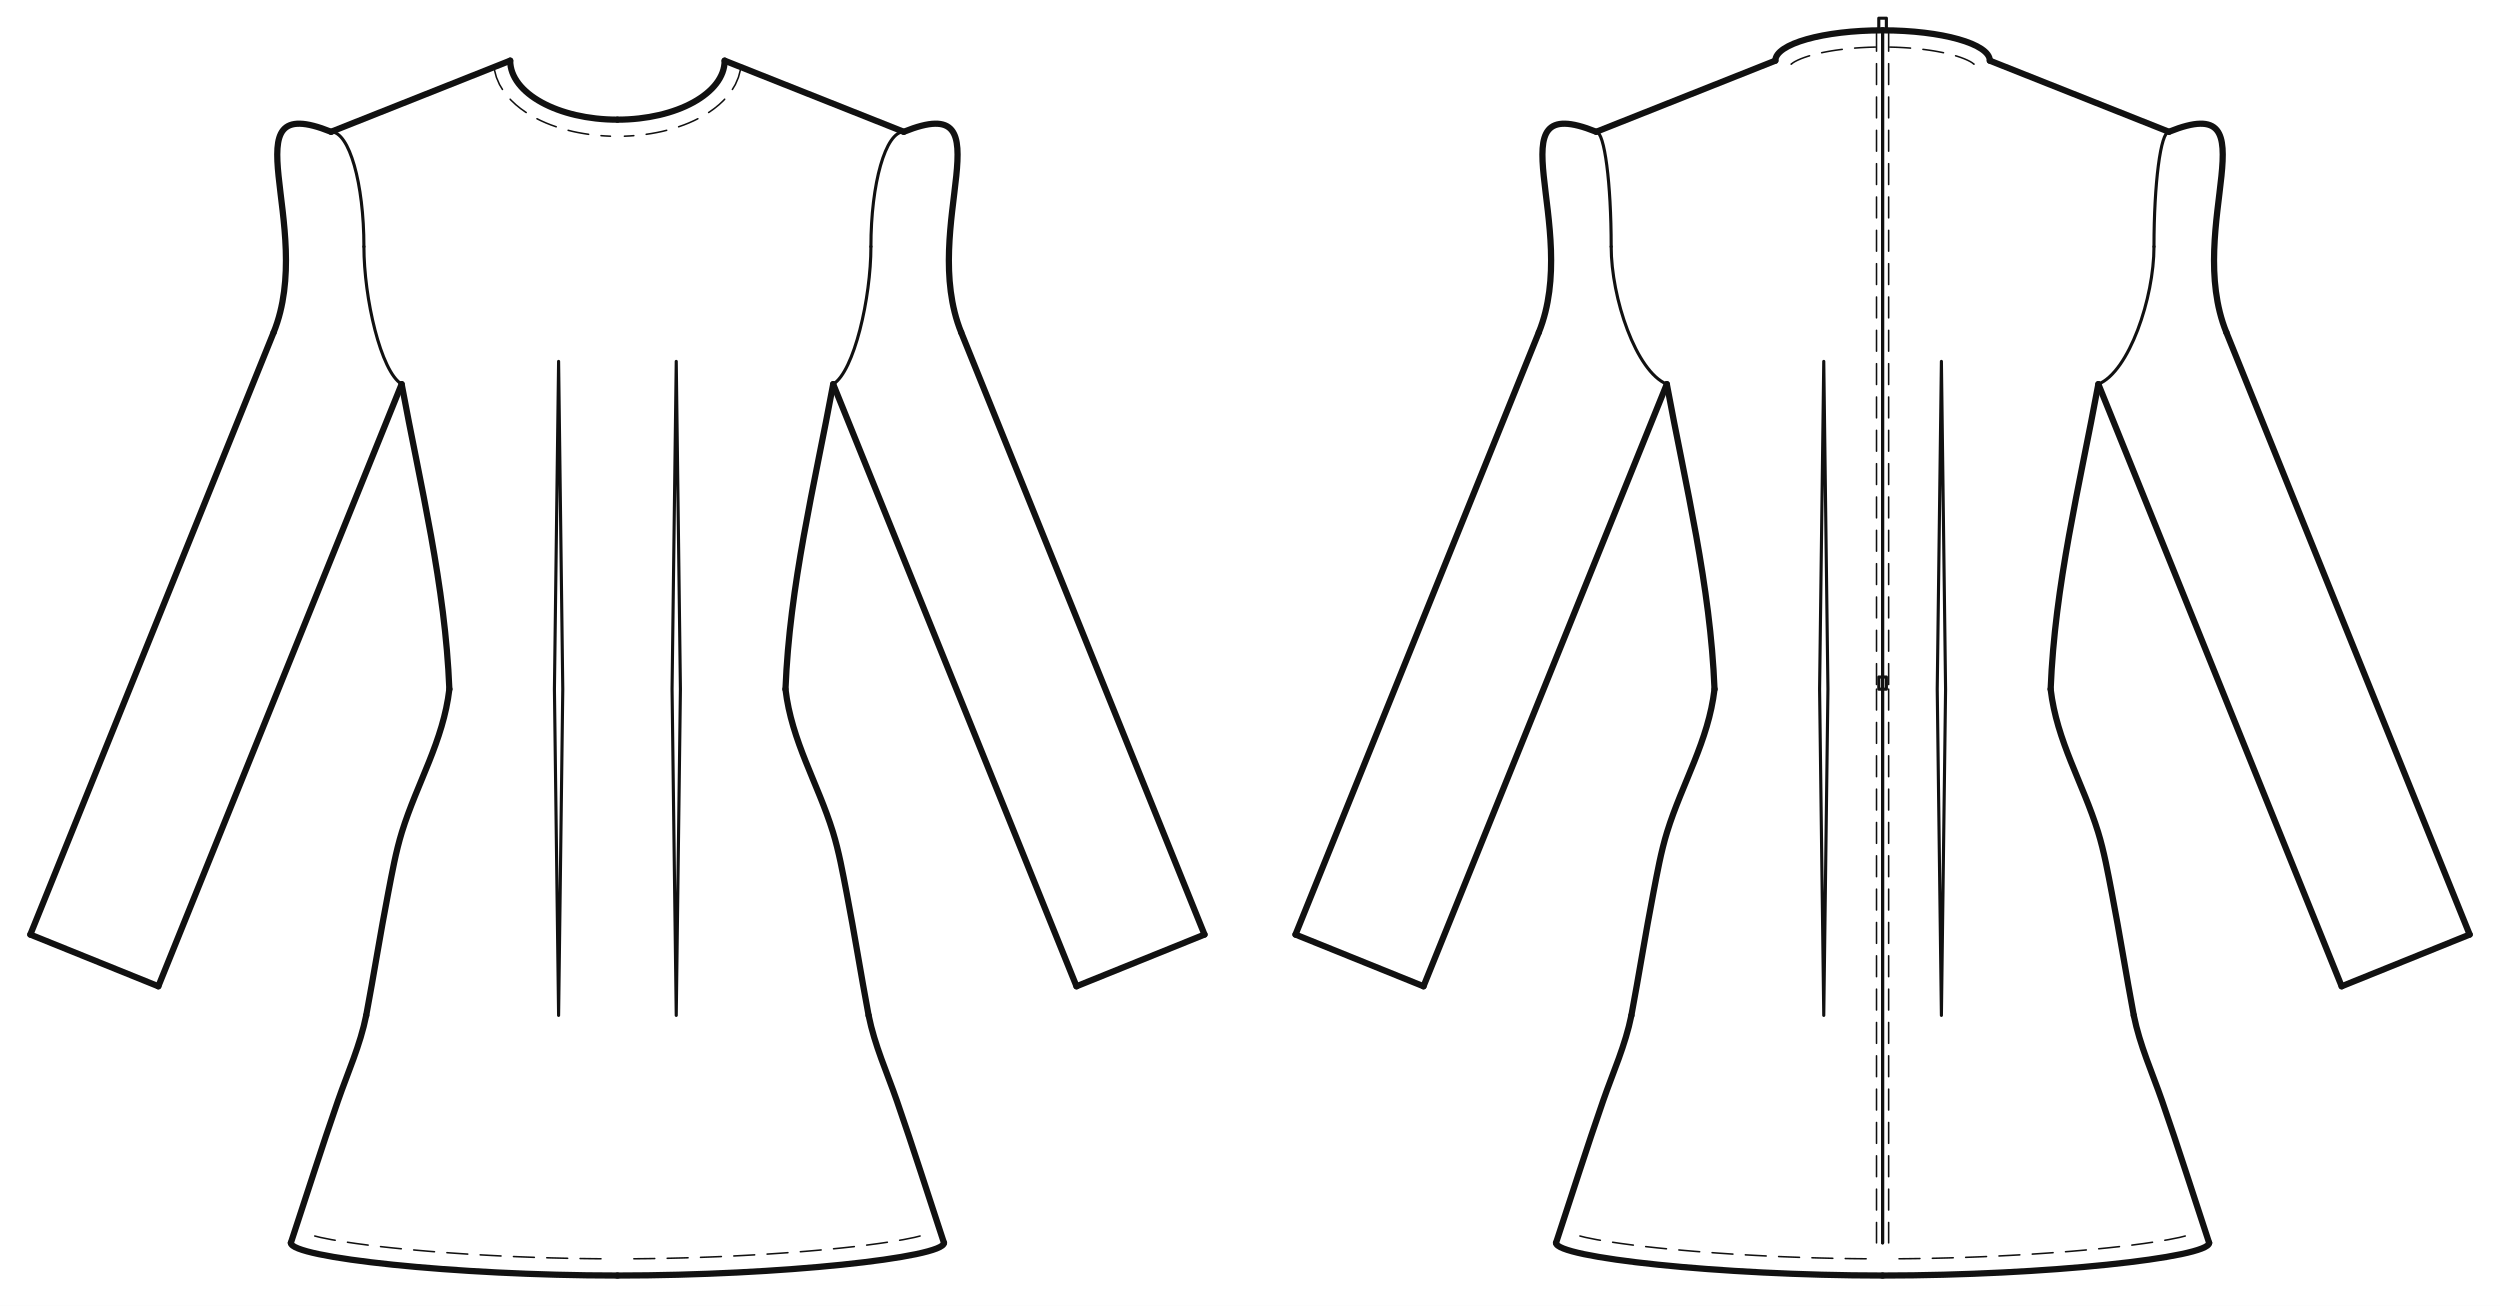
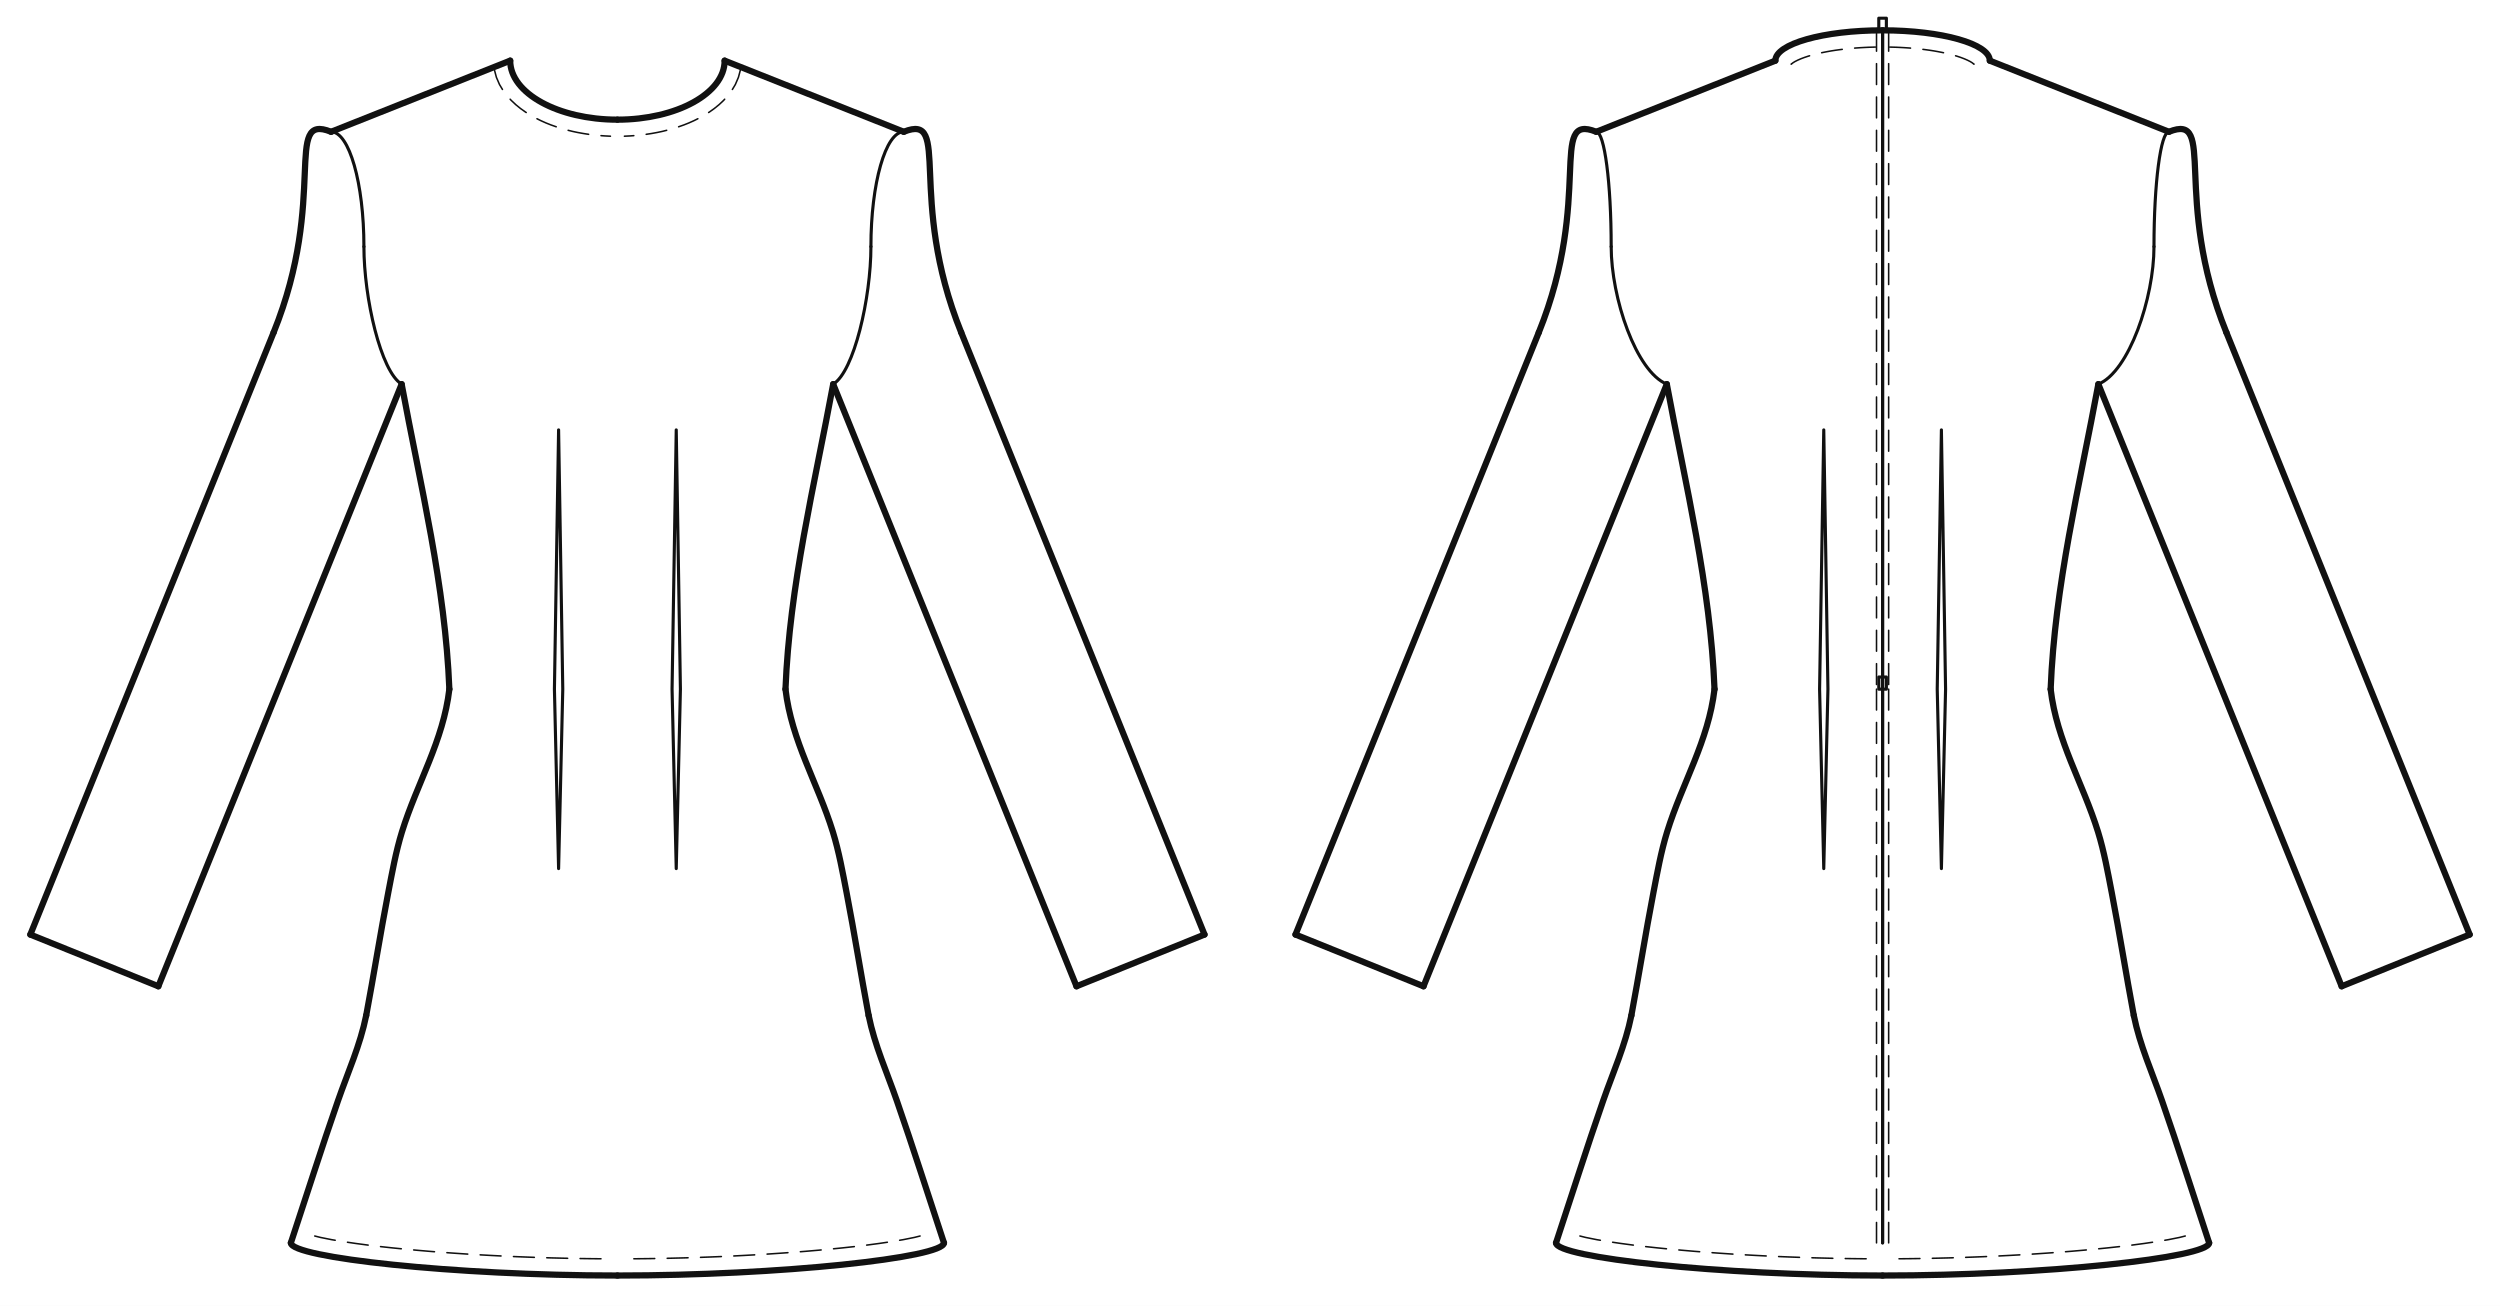
<svg xmlns="http://www.w3.org/2000/svg" data-ops="9" viewBox="-20.000 -40.000 1648.402 861.032" data-scale="1:1" data-unit-mm="1" data-graf="taban-elbise" data-body="croquis36" data-size="croquis36" data-panel="3" data-gorunum="2" data-kavis="beden" data-y-waist="414.400" data-y-bust="213.300" data-y-hip="629.500">
  <rect x="-20.000" y="-40.000" width="1648.402" height="861.032" fill="#ffffff" />
  <g id="croquis" fill="none" stroke="none">
    <g data-view="front" data-eksen="cf" transform="translate(387.100 0)">
      <path data-rol="siluet" data-view="front" data-kaynak="croquis-landmark" data-manken-bust-y="213.300" data-manken-koltukalti-y="198.300" data-manken-bel-y="414.400" data-manken-kalca-y="629.500" data-omuz-uc="188.800 46.900" data-manken-bel-yarim-mm="106.400" d="M 70.700 0.000 L 188.800 46.900 L 123.000 198.300 L 133.400 213.300 L 126.500 278.300 L 106.400 414.400 L 137.200 514.400 L 156.900 629.500 L -156.900 629.500 L -137.200 514.400 L -106.400 414.400 L -126.500 278.300 L -133.400 213.300 L -123.000 198.300 L -188.800 46.900 L -70.700 0.000 Z" />
    </g>
    <g data-view="back" data-eksen="cb" transform="translate(1221.301 0)">
      <path data-rol="siluet" data-view="back" data-kaynak="croquis-landmark" data-manken-bust-y="213.300" data-manken-koltukalti-y="198.300" data-manken-bel-y="414.400" data-manken-kalca-y="629.500" data-omuz-uc="188.800 46.900" data-manken-bel-yarim-mm="106.400" d="M 70.700 0.000 L 188.800 46.900 L 123.000 198.300 L 133.400 213.300 L 126.500 278.300 L 106.400 414.400 L 137.200 514.400 L 156.900 629.500 L -156.900 629.500 L -137.200 514.400 L -106.400 414.400 L -126.500 278.300 L -133.400 213.300 L -123.000 198.300 L -188.800 46.900 L -70.700 0.000 Z" />
    </g>
  </g>
  <g id="outline" fill="none" stroke="#111111" stroke-width="4.121" stroke-linejoin="round" stroke-linecap="round">
    <g data-view="front" data-eksen="cf" transform="translate(387.100 0)">
      <path data-panel="on_govde" data-edge="side_front" data-tur="seam" d="M 110.813 414.400 C 113.520 345.871 129.850 280.382 142.272 213.300" />
      <path data-panel="on_govde" data-edge="side_front" data-tur="seam" d="M -110.813 414.400 C -113.520 345.871 -129.850 280.382 -142.272 213.300" />
      <path data-panel="on_govde" data-edge="shoulder" data-tur="seam" d="M 188.800 46.900 L 70.700 0.000" />
      <path data-panel="on_govde" data-edge="shoulder" data-tur="seam" d="M -188.800 46.900 L -70.700 0.000" />
      <path data-panel="on_govde" data-edge="neck_front" data-tur="cut" d="M 70.700 0.000 C 70.700 21.484 39.047 38.900 0.000 38.900" />
      <path data-panel="on_govde" data-edge="neck_front" data-tur="cut" d="M -70.700 0.000 C -70.700 21.484 -39.047 38.900 0.000 38.900" />
      <path data-panel="on_govde" data-edge="hem_front" data-tur="cut" d="M 0.000 801.032 C 107.661 801.032 215.322 789.190 215.322 779.500" />
      <path data-panel="on_govde" data-edge="hem_front" data-tur="cut" d="M 0.000 801.032 C -107.661 801.032 -215.322 789.190 -215.322 779.500" />
      <path data-panel="on_govde" data-edge="side_front.1" data-tur="seam" d="M 215.322 779.500 C 204.981 748.284 195.033 716.797 184.233 685.750 C 177.665 666.870 169.612 649.248 165.632 629.500" />
      <path data-panel="on_govde" data-edge="side_front.1" data-tur="seam" d="M -215.322 779.500 C -204.981 748.284 -195.033 716.797 -184.233 685.750 C -177.665 666.870 -169.612 649.248 -165.632 629.500" />
      <path data-panel="on_govde" data-edge="side_front.2" data-tur="seam" d="M 165.632 629.500 C 160.581 602.652 156.332 575.658 151.154 548.837 C 148.579 535.500 146.079 521.469 142.062 508.506 C 132.077 476.285 114.809 448.645 110.813 414.400" />
      <path data-panel="on_govde" data-edge="side_front.2" data-tur="seam" d="M -165.632 629.500 C -160.581 602.652 -156.332 575.658 -151.154 548.837 C -148.579 535.500 -146.079 521.469 -142.062 508.506 C -132.077 476.285 -114.809 448.645 -110.813 414.400" />
-       <path data-panel="kol" data-edge="kapak_basi" data-tur="kapak" d="M 188.800 46.900 C 258.973 18.545 198.323 109.021 226.678 179.194" />
-       <path data-panel="kol" data-edge="kapak_basi" data-tur="kapak" d="M -188.800 46.900 C -258.973 18.545 -198.323 109.021 -226.678 179.194" />
+       <path data-panel="kol" data-edge="kapak_basi" data-tur="kapak" d="M 188.800 46.900 C 220.697 34.011 190.590 89.883 226.678 179.194" />
+       <path data-panel="kol" data-edge="kapak_basi" data-tur="kapak" d="M -188.800 46.900 C -220.697 34.011 -190.590 89.883 -226.678 179.194" />
      <path data-panel="kol" data-edge="underarm_front" data-tur="kol" d="M 226.678 179.194 L 387.100 576.208" />
      <path data-panel="kol" data-edge="underarm_front" data-tur="kol" d="M -226.678 179.194 L -387.100 576.208" />
      <path data-panel="kol" data-edge="hem" data-tur="kol" d="M 387.100 576.208 L 302.694 610.314" />
      <path data-panel="kol" data-edge="hem" data-tur="kol" d="M -387.100 576.208 L -302.694 610.314" />
      <path data-panel="kol" data-edge="underarm_back" data-tur="kol" d="M 302.694 610.314 L 142.272 213.300" />
      <path data-panel="kol" data-edge="underarm_back" data-tur="kol" d="M -302.694 610.314 L -142.272 213.300" />
    </g>
    <g data-view="back" data-eksen="cb" transform="translate(1221.301 0)">
      <path data-panel="arka_govde" data-edge="side_back" data-tur="seam" d="M 110.813 414.400 C 113.520 345.871 129.850 280.382 142.272 213.300" />
      <path data-panel="arka_govde" data-edge="side_back" data-tur="seam" d="M -110.813 414.400 C -113.520 345.871 -129.850 280.382 -142.272 213.300" />
      <path data-panel="arka_govde" data-edge="shoulder" data-tur="seam" d="M 188.800 46.900 L 70.700 0.000" />
      <path data-panel="arka_govde" data-edge="shoulder" data-tur="seam" d="M -188.800 46.900 L -70.700 0.000" />
      <path data-panel="arka_govde" data-edge="neck_back" data-tur="cut" d="M 70.700 0.000 C 70.700 -11.046 39.047 -20.000 0.000 -20.000" />
      <path data-panel="arka_govde" data-edge="neck_back" data-tur="cut" d="M -70.700 0.000 C -70.700 -11.046 -39.047 -20.000 0.000 -20.000" />
      <path data-panel="arka_govde" data-edge="hem_back" data-tur="cut" d="M 0.000 801.032 C 107.661 801.032 215.322 789.190 215.322 779.500" />
      <path data-panel="arka_govde" data-edge="hem_back" data-tur="cut" d="M 0.000 801.032 C -107.661 801.032 -215.322 789.190 -215.322 779.500" />
      <path data-panel="arka_govde" data-edge="side_back.1" data-tur="seam" d="M 215.322 779.500 C 204.981 748.284 195.033 716.797 184.233 685.750 C 177.665 666.870 169.612 649.248 165.632 629.500" />
      <path data-panel="arka_govde" data-edge="side_back.1" data-tur="seam" d="M -215.322 779.500 C -204.981 748.284 -195.033 716.797 -184.233 685.750 C -177.665 666.870 -169.612 649.248 -165.632 629.500" />
      <path data-panel="arka_govde" data-edge="side_back.2" data-tur="seam" d="M 165.632 629.500 C 160.581 602.652 156.332 575.658 151.154 548.837 C 148.579 535.500 146.079 521.469 142.062 508.506 C 132.077 476.285 114.809 448.645 110.813 414.400" />
      <path data-panel="arka_govde" data-edge="side_back.2" data-tur="seam" d="M -165.632 629.500 C -160.581 602.652 -156.332 575.658 -151.154 548.837 C -148.579 535.500 -146.079 521.469 -142.062 508.506 C -132.077 476.285 -114.809 448.645 -110.813 414.400" />
-       <path data-panel="kol" data-edge="kapak_basi" data-tur="kapak" d="M 188.800 46.900 C 258.973 18.545 198.323 109.021 226.678 179.194" />
-       <path data-panel="kol" data-edge="kapak_basi" data-tur="kapak" d="M -188.800 46.900 C -258.973 18.545 -198.323 109.021 -226.678 179.194" />
+       <path data-panel="kol" data-edge="kapak_basi" data-tur="kapak" d="M 188.800 46.900 C 220.697 34.011 190.590 89.883 226.678 179.194" />
+       <path data-panel="kol" data-edge="kapak_basi" data-tur="kapak" d="M -188.800 46.900 C -220.697 34.011 -190.590 89.883 -226.678 179.194" />
      <path data-panel="kol" data-edge="underarm_front" data-tur="kol" d="M 226.678 179.194 L 387.100 576.208" />
      <path data-panel="kol" data-edge="underarm_front" data-tur="kol" d="M -226.678 179.194 L -387.100 576.208" />
      <path data-panel="kol" data-edge="hem" data-tur="kol" d="M 387.100 576.208 L 302.694 610.314" />
      <path data-panel="kol" data-edge="hem" data-tur="kol" d="M -387.100 576.208 L -302.694 610.314" />
      <path data-panel="kol" data-edge="underarm_back" data-tur="kol" d="M 302.694 610.314 L 142.272 213.300" />
      <path data-panel="kol" data-edge="underarm_back" data-tur="kol" d="M -302.694 610.314 L -142.272 213.300" />
    </g>
  </g>
  <g id="seams" fill="none" stroke="#111111" stroke-width="2.061" stroke-linejoin="round" stroke-linecap="round">
    <g data-view="front" data-eksen="cf" transform="translate(387.100 0)">
      <path data-panel="on_govde" data-edge="armhole_front.1" data-tur="seam" d="M 142.272 213.300 C 156.012 205.016 167.150 156.492 167.150 122.600" />
      <path data-panel="on_govde" data-edge="armhole_front.1" data-tur="seam" d="M -142.272 213.300 C -156.012 205.016 -167.150 156.492 -167.150 122.600" />
      <path data-panel="on_govde" data-edge="armhole_front.2" data-tur="seam" d="M 167.150 122.600 C 167.150 80.792 176.843 46.900 188.800 46.900" />
      <path data-panel="on_govde" data-edge="armhole_front.2" data-tur="seam" d="M -167.150 122.600 C -167.150 80.792 -176.843 46.900 -188.800 46.900" />
    </g>
    <g data-view="back" data-eksen="cb" transform="translate(1221.301 0)">
      <path data-panel="arka_govde" data-edge="armhole_back.1" data-tur="seam" d="M 142.272 213.300 C 162.529 205.016 178.950 156.492 178.950 122.600" />
      <path data-panel="arka_govde" data-edge="armhole_back.1" data-tur="seam" d="M -142.272 213.300 C -162.529 205.016 -178.950 156.492 -178.950 122.600" />
      <path data-panel="arka_govde" data-edge="armhole_back.2" data-tur="seam" d="M 178.950 122.600 C 178.950 80.792 183.360 46.900 188.800 46.900" />
      <path data-panel="arka_govde" data-edge="armhole_back.2" data-tur="seam" d="M -178.950 122.600 C -178.950 80.792 -183.360 46.900 -188.800 46.900" />
      <path data-panel="arka_govde" data-edge="cb.1" data-tur="seam" d="M 0.000 -20.000 L 0.000 414.400" />
      <path data-panel="arka_govde" data-edge="cb.1" data-tur="seam" d="M 0.000 -20.000 L 0.000 414.400" />
      <path data-panel="arka_govde" data-edge="cb.2" data-tur="seam" d="M 0.000 414.400 L 0.000 779.500" />
      <path data-panel="arka_govde" data-edge="cb.2" data-tur="seam" d="M 0.000 414.400 L 0.000 779.500" />
    </g>
  </g>
  <g id="topstitch" fill="none" stroke="#111111" stroke-width="1.030" stroke-linejoin="round" stroke-linecap="round" stroke-dasharray="13.737 8.242">
    <g data-view="front" data-eksen="cf" transform="translate(387.100 0)">
      <path data-panel="on_govde" data-edge="neck_front" data-tur="ustdikis" d="M 81.031 6.354 L 79.789 10.992 L 77.755 15.718 L 75.374 19.689 L 72.815 23.096 L 70.012 26.195 L 67.022 29.007 L 63.888 31.554 L 60.646 33.860 L 57.319 35.950 L 53.926 37.843 L 50.481 39.559 L 47.094 41.073 L 43.868 42.357 L 40.357 43.600 L 36.763 44.736 L 33.151 45.751 L 29.618 46.631 L 26.298 47.335 L 22.632 48.003 L 18.959 48.573 L 15.487 49.029 L 11.996 49.358 L 8.298 49.624 L 4.620 49.806" />
      <path data-panel="on_govde" data-edge="neck_front" data-tur="ustdikis" d="M -81.031 6.354 L -79.789 10.992 L -77.755 15.718 L -75.374 19.689 L -72.815 23.096 L -70.012 26.195 L -67.022 29.007 L -63.888 31.554 L -60.646 33.860 L -57.319 35.950 L -53.926 37.843 L -50.481 39.559 L -47.094 41.073 L -43.868 42.357 L -40.357 43.600 L -36.763 44.736 L -33.151 45.751 L -29.618 46.631 L -26.298 47.335 L -22.632 48.003 L -18.959 48.573 L -15.487 49.029 L -11.996 49.358 L -8.298 49.624 L -4.620 49.806" />
      <path data-panel="on_govde" data-edge="hem_front" data-tur="ustdikis" d="M 10.854 789.994 L 18.934 789.908 L 27.027 789.798 L 35.194 789.620 L 43.278 789.417 L 51.452 789.172 L 59.536 788.877 L 67.619 788.556 L 75.788 788.180 L 83.867 787.766 L 91.943 787.321 L 100.105 786.814 L 108.173 786.270 L 116.235 785.688 L 124.387 785.043 L 132.434 784.346 L 140.470 783.600 L 148.490 782.796 L 156.559 781.918 L 164.608 780.945 L 172.567 779.888 L 180.485 778.718 L 188.300 777.411 L 195.768 775.921 L 203.239 774.054" />
      <path data-panel="on_govde" data-edge="hem_front" data-tur="ustdikis" d="M -10.854 789.994 L -18.934 789.908 L -27.027 789.798 L -35.194 789.620 L -43.278 789.417 L -51.452 789.172 L -59.536 788.877 L -67.619 788.556 L -75.788 788.180 L -83.867 787.766 L -91.943 787.321 L -100.105 786.814 L -108.173 786.270 L -116.235 785.688 L -124.387 785.043 L -132.434 784.346 L -140.470 783.600 L -148.490 782.796 L -156.559 781.918 L -164.608 780.945 L -172.567 779.888 L -180.485 778.718 L -188.300 777.411 L -195.768 775.921 L -203.239 774.054" />
    </g>
    <g data-view="back" data-eksen="cb" transform="translate(1221.301 0)">
      <path data-panel="arka_govde" data-edge="neck_back" data-tur="ustdikis" d="M 60.101 2.058 L 60.261 2.340 L 59.029 1.357 L 57.746 0.575 L 55.874 -0.371 L 53.725 -1.299 L 51.464 -2.149 L 49.117 -2.928 L 46.699 -3.647 L 44.062 -4.347 L 41.429 -4.962 L 38.903 -5.495 L 36.346 -5.989 L 33.700 -6.456 L 30.913 -6.884 L 28.301 -7.243 L 25.674 -7.575 L 22.807 -7.887 L 20.161 -8.134 L 17.507 -8.358 L 14.630 -8.553 L 11.965 -8.701 L 9.187 -8.835 L 6.414 -8.915 L 3.741 -8.974" />
      <path data-panel="arka_govde" data-edge="neck_back" data-tur="ustdikis" d="M -60.101 2.058 L -60.261 2.340 L -59.029 1.357 L -57.746 0.575 L -55.874 -0.371 L -53.725 -1.299 L -51.464 -2.149 L -49.117 -2.928 L -46.699 -3.647 L -44.062 -4.347 L -41.429 -4.962 L -38.903 -5.495 L -36.346 -5.989 L -33.700 -6.456 L -30.913 -6.884 L -28.301 -7.243 L -25.674 -7.575 L -22.807 -7.887 L -20.161 -8.134 L -17.507 -8.358 L -14.630 -8.553 L -11.965 -8.701 L -9.187 -8.835 L -6.414 -8.915 L -3.741 -8.974" />
      <path data-panel="arka_govde" data-edge="hem_back" data-tur="ustdikis" d="M 10.854 789.994 L 18.934 789.908 L 27.027 789.798 L 35.194 789.620 L 43.278 789.417 L 51.452 789.172 L 59.536 788.877 L 67.619 788.556 L 75.788 788.180 L 83.867 787.766 L 91.943 787.321 L 100.105 786.814 L 108.173 786.270 L 116.235 785.688 L 124.387 785.043 L 132.434 784.346 L 140.470 783.600 L 148.490 782.796 L 156.559 781.918 L 164.608 780.945 L 172.567 779.888 L 180.485 778.718 L 188.300 777.411 L 195.768 775.921 L 203.239 774.054" />
      <path data-panel="arka_govde" data-edge="hem_back" data-tur="ustdikis" d="M -10.854 789.994 L -18.934 789.908 L -27.027 789.798 L -35.194 789.620 L -43.278 789.417 L -51.452 789.172 L -59.536 788.877 L -67.619 788.556 L -75.788 788.180 L -83.867 787.766 L -91.943 787.321 L -100.105 786.814 L -108.173 786.270 L -116.235 785.688 L -124.387 785.043 L -132.434 784.346 L -140.470 783.600 L -148.490 782.796 L -156.559 781.918 L -164.608 780.945 L -172.567 779.888 L -180.485 778.718 L -188.300 777.411 L -195.768 775.921 L -203.239 774.054" />
      <path data-panel="arka_govde" data-edge="arka_orta_beden" data-tur="fermuar" d="M -4.000 -20.000 L -4.000 -1.900 L -4.000 16.200 L -4.000 34.300 L -4.000 52.400 L -4.000 70.500 L -4.000 88.600 L -4.000 106.700 L -4.000 124.800 L -4.000 142.900 L -4.000 161.000 L -4.000 179.100 L -4.000 197.200 L -4.000 215.300 L -4.000 233.400 L -4.000 251.500 L -4.000 269.600 L -4.000 287.700 L -4.000 305.800 L -4.000 323.900 L -4.000 342.000 L -4.000 360.100 L -4.000 378.200 L -4.000 396.300 L -4.000 414.400" />
      <path data-panel="arka_govde" data-edge="arka_orta_beden" data-tur="fermuar" d="M 4.000 -20.000 L 4.000 -1.900 L 4.000 16.200 L 4.000 34.300 L 4.000 52.400 L 4.000 70.500 L 4.000 88.600 L 4.000 106.700 L 4.000 124.800 L 4.000 142.900 L 4.000 161.000 L 4.000 179.100 L 4.000 197.200 L 4.000 215.300 L 4.000 233.400 L 4.000 251.500 L 4.000 269.600 L 4.000 287.700 L 4.000 305.800 L 4.000 323.900 L 4.000 342.000 L 4.000 360.100 L 4.000 378.200 L 4.000 396.300 L 4.000 414.400" />
      <path data-panel="arka_govde" data-edge="arka_orta_etek" data-tur="fermuar" d="M -4.000 414.400 L -4.000 429.612 L -4.000 444.825 L -4.000 460.037 L -4.000 475.250 L -4.000 490.462 L -4.000 505.675 L -4.000 520.888 L -4.000 536.100 L -4.000 551.312 L -4.000 566.525 L -4.000 581.737 L -4.000 596.950 L -4.000 612.163 L -4.000 627.375 L -4.000 642.587 L -4.000 657.800 L -4.000 673.013 L -4.000 688.225 L -4.000 703.438 L -4.000 718.650 L -4.000 733.862 L -4.000 749.075 L -4.000 764.288 L -4.000 779.500" />
      <path data-panel="arka_govde" data-edge="arka_orta_etek" data-tur="fermuar" d="M 4.000 414.400 L 4.000 429.612 L 4.000 444.825 L 4.000 460.037 L 4.000 475.250 L 4.000 490.462 L 4.000 505.675 L 4.000 520.888 L 4.000 536.100 L 4.000 551.312 L 4.000 566.525 L 4.000 581.737 L 4.000 596.950 L 4.000 612.163 L 4.000 627.375 L 4.000 642.587 L 4.000 657.800 L 4.000 673.013 L 4.000 688.225 L 4.000 703.438 L 4.000 718.650 L 4.000 733.862 L 4.000 749.075 L 4.000 764.288 L 4.000 779.500" />
    </g>
  </g>
  <g id="details" fill="none" stroke="#111111" stroke-width="2.061" stroke-linejoin="round" stroke-linecap="round">
    <g data-view="front" data-eksen="cf" transform="translate(387.100 0)">
-       <path data-panel="on_govde" data-edge="ic_pens_1" data-tur="pens" d="M 38.784 198.300 L 41.537 414.400 L 38.784 629.500 L 36.032 414.400 Z" />
-       <path data-panel="on_govde" data-edge="ic_pens_1" data-tur="pens" d="M -38.784 198.300 L -41.537 414.400 L -38.784 629.500 L -36.032 414.400 Z" />
+       <path data-panel="on_govde" data-edge="ic_pens_1" data-tur="pens" d="M 38.784 243.465 L 41.537 414.400 L 38.784 532.705 L 36.032 414.400 Z" />
+       <path data-panel="on_govde" data-edge="ic_pens_1" data-tur="pens" d="M -38.784 243.465 L -41.537 414.400 L -38.784 532.705 L -36.032 414.400 Z" />
    </g>
    <g data-view="back" data-eksen="cb" transform="translate(1221.301 0)">
-       <path data-panel="arka_govde" data-edge="ic_pens_1" data-tur="pens" d="M 38.784 198.300 L 41.537 414.400 L 38.784 629.500 L 36.032 414.400 Z" />
-       <path data-panel="arka_govde" data-edge="ic_pens_1" data-tur="pens" d="M -38.784 198.300 L -41.537 414.400 L -38.784 629.500 L -36.032 414.400 Z" />
+       <path data-panel="arka_govde" data-edge="ic_pens_1" data-tur="pens" d="M 38.784 243.465 L 41.537 414.400 L 38.784 532.705 L 36.032 414.400 Z" />
+       <path data-panel="arka_govde" data-edge="ic_pens_1" data-tur="pens" d="M -38.784 243.465 L -41.537 414.400 L -38.784 532.705 L -36.032 414.400 Z" />
      <path data-panel="arka_govde" data-edge="arka_orta_beden" data-tur="fermuar_cekecek" d="M 2.500 -20.000 L -2.500 -20.000 L -2.500 -28.000 L 2.500 -28.000 Z" />
      <path data-panel="arka_govde" data-edge="arka_orta_etek" data-tur="fermuar_cekecek" d="M 2.500 414.400 L -2.500 414.400 L -2.500 406.400 L 2.500 406.400 Z" />
    </g>
  </g>
</svg>
